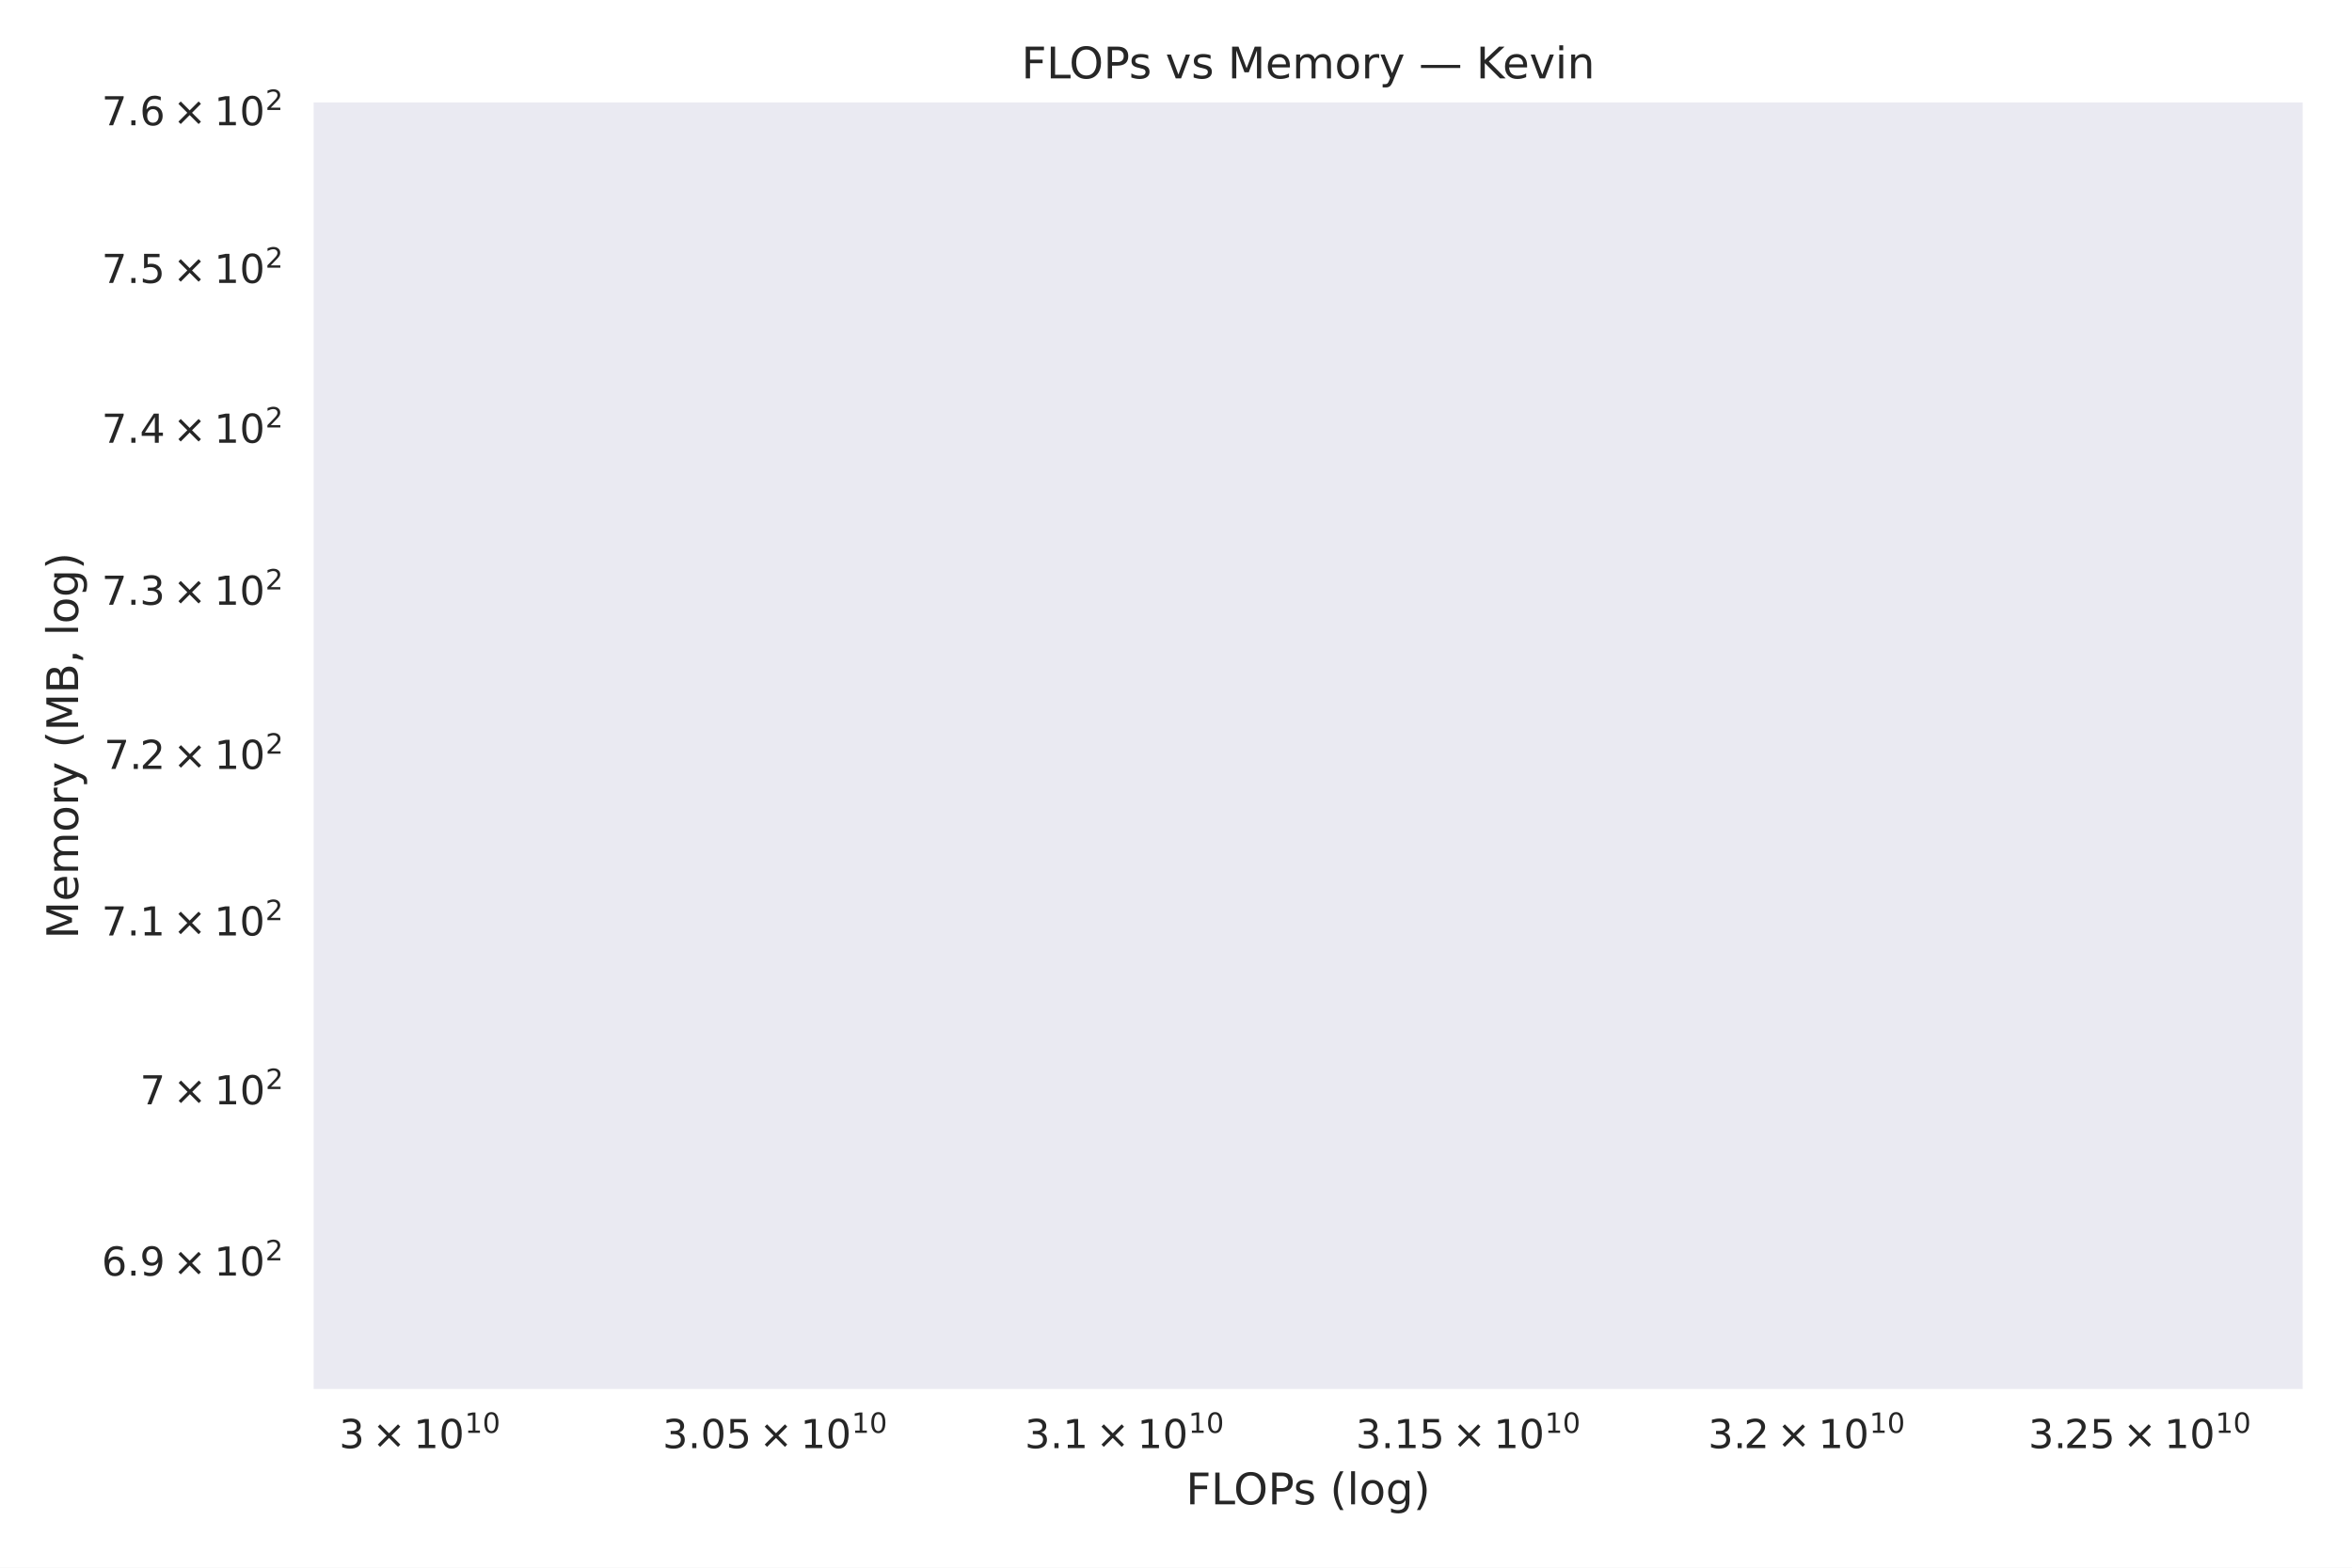
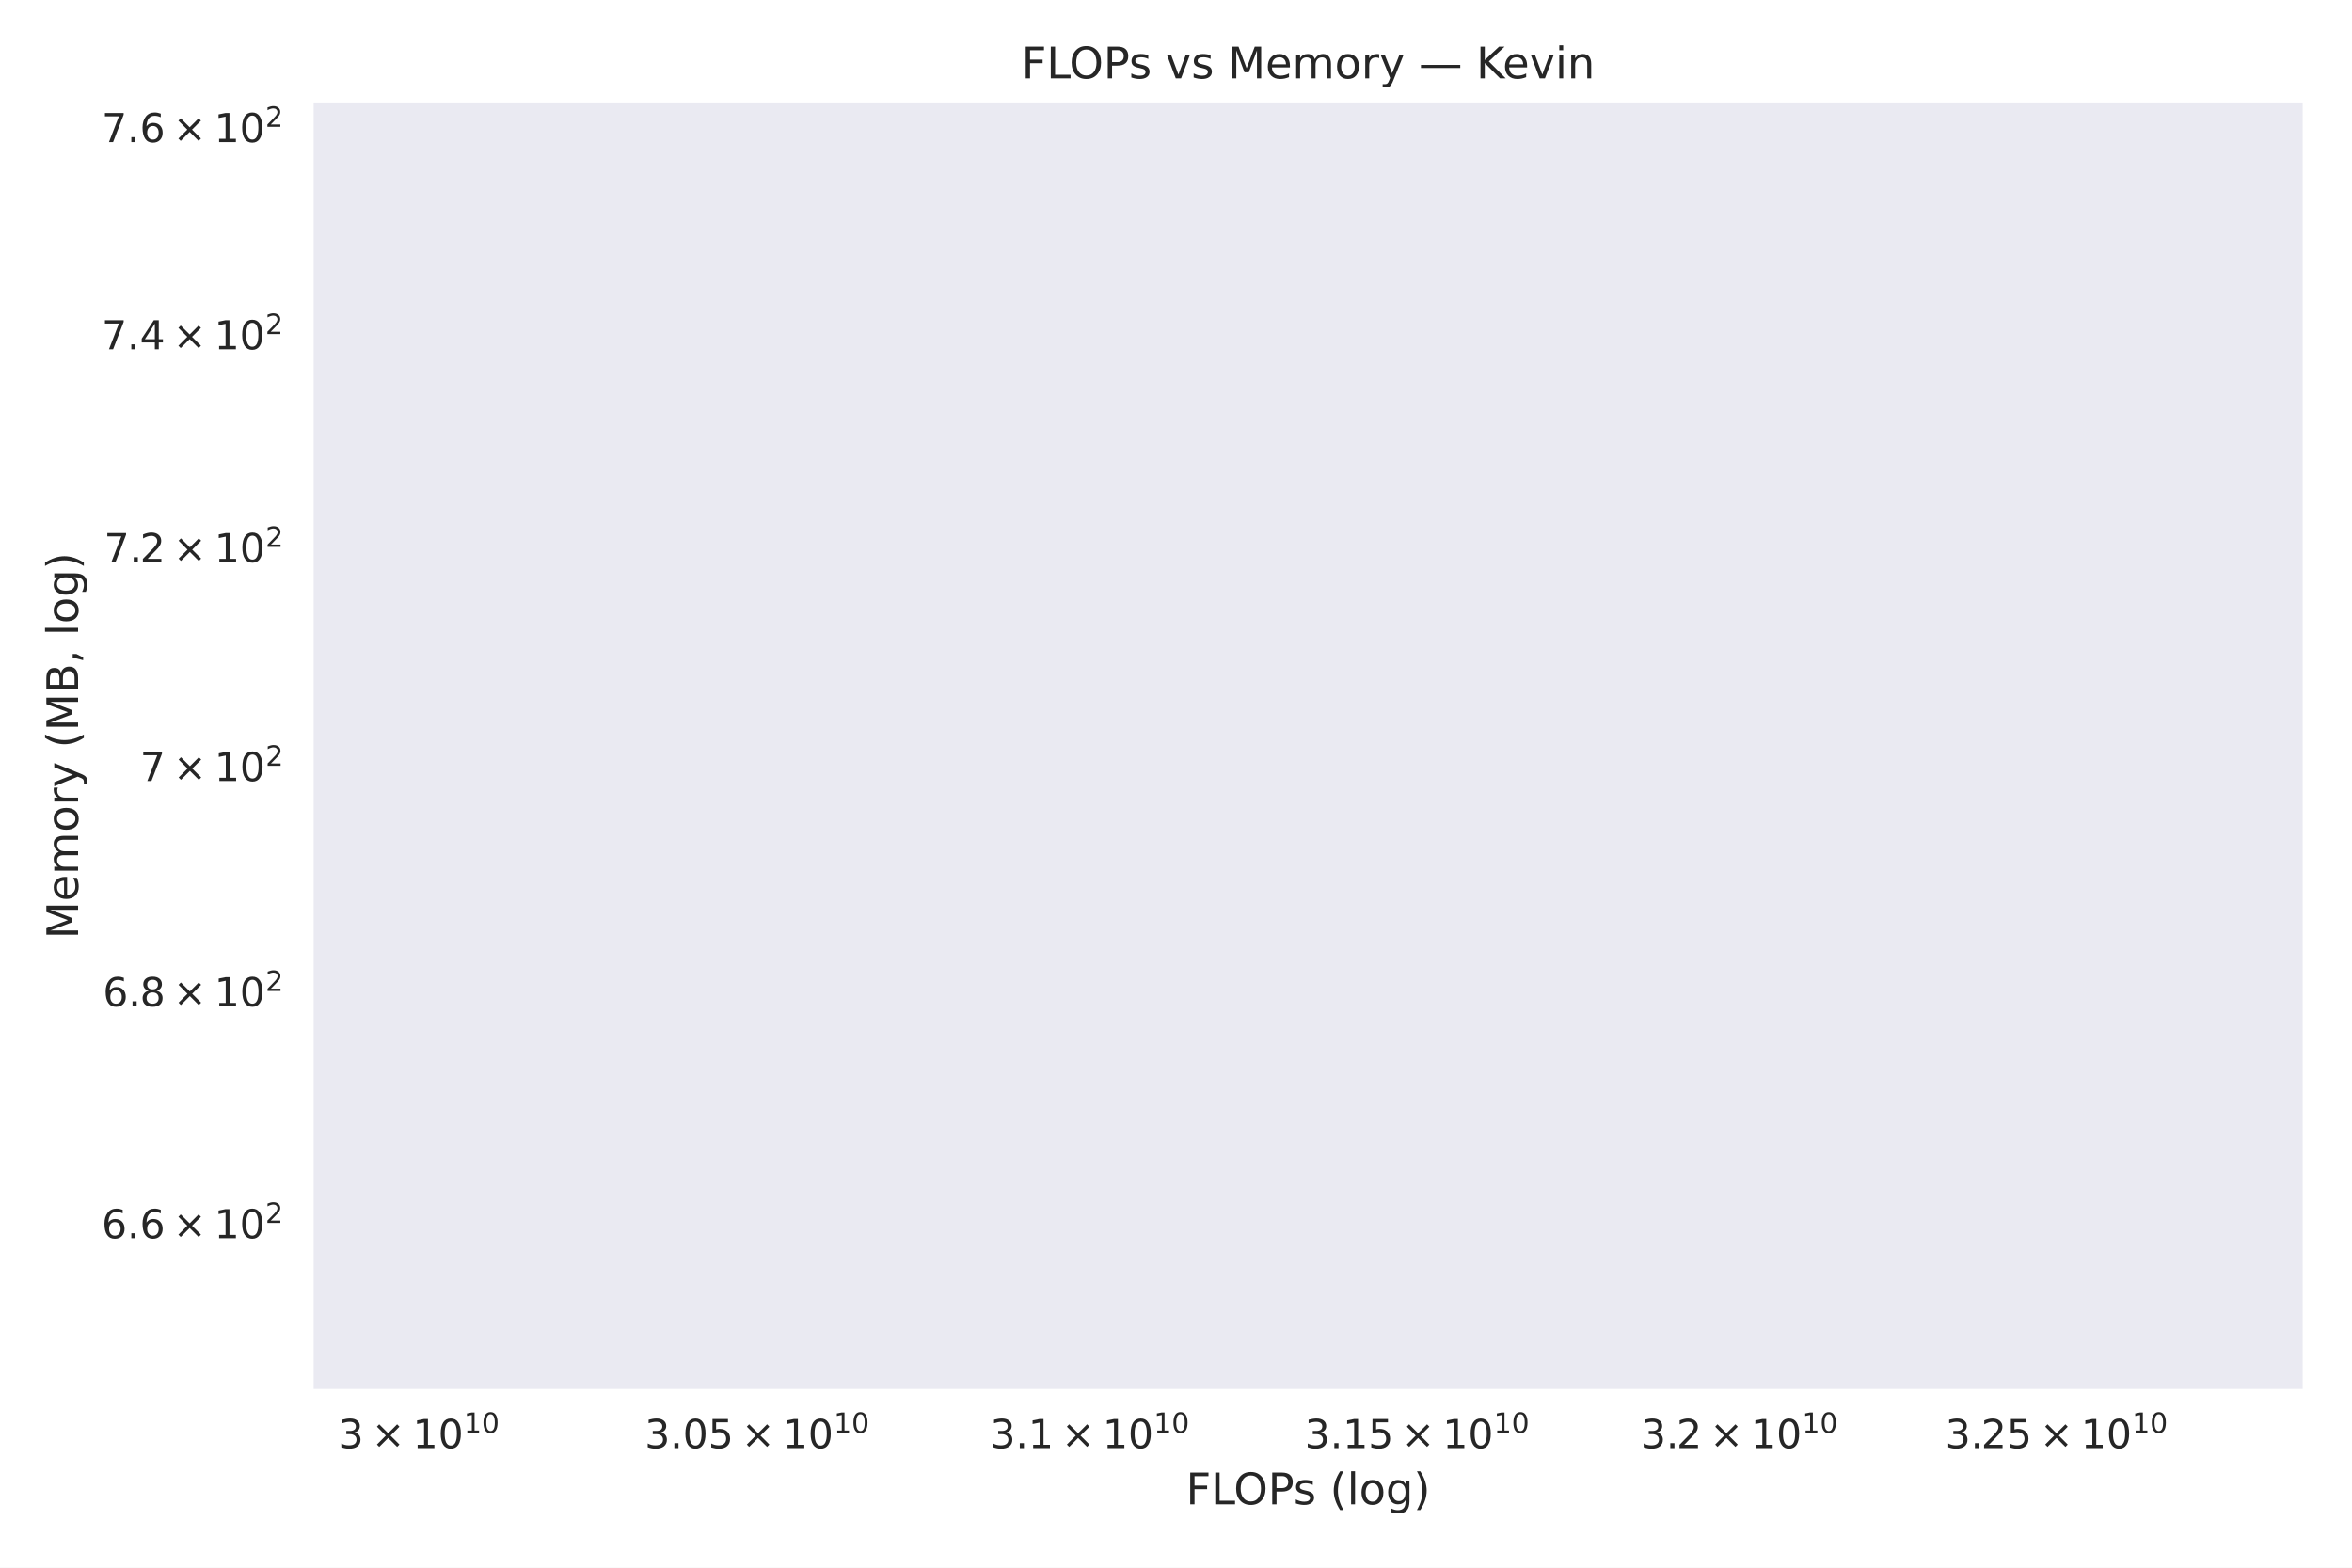
<svg xmlns="http://www.w3.org/2000/svg" xmlns:xlink="http://www.w3.org/1999/xlink" width="648pt" height="432pt" viewBox="0 0 648 432" version="1.1">
  <defs>
    <style type="text/css">*{stroke-linejoin: round; stroke-linecap: butt}</style>
  </defs>
  <g id="figure_1">
    <g id="patch_1">
      <path d="M 0 432  L 648 432  L 648 0  L 0 0  z " style="fill: #ffffff" />
    </g>
    <g id="axes_1">
      <g id="patch_2">
        <path d="M 85.79 383.376  L 635.04 383.376  L 635.04 27.6  L 85.79 27.6  z " style="fill: #eaeaf2" />
      </g>
      <g id="matplotlib.axis_1">
        <g id="xtick_1">
          <g id="text_1">
-             <g style="fill: #262626" transform="translate(93.43792 399.1343) scale(0.11 -0.11)">
+             <g style="fill: #262626" transform="translate(93.19519 399.1343) scale(0.11 -0.11)">
              <defs>
                <path id="DejaVuSans-33" d="M 2597 2516  Q 3050 2419 3304 2112  Q 3559 1806 3559 1356  Q 3559 666 3084 287  Q 2609 -91 1734 -91  Q 1441 -91 1130 -33  Q 819 25 488 141  L 488 750  Q 750 597 1062 519  Q 1375 441 1716 441  Q 2309 441 2620 675  Q 2931 909 2931 1356  Q 2931 1769 2642 2001  Q 2353 2234 1838 2234  L 1294 2234  L 1294 2753  L 1863 2753  Q 2328 2753 2575 2939  Q 2822 3125 2822 3475  Q 2822 3834 2567 4026  Q 2313 4219 1838 4219  Q 1578 4219 1281 4162  Q 984 4106 628 3988  L 628 4550  Q 988 4650 1302 4700  Q 1616 4750 1894 4750  Q 2613 4750 3031 4423  Q 3450 4097 3450 3541  Q 3450 3153 3228 2886  Q 3006 2619 2597 2516  z " transform="scale(0.015625)" />
                <path id="DejaVuSans-d7" d="M 4488 3438  L 3059 2003  L 4488 575  L 4116 197  L 2681 1631  L 1247 197  L 878 575  L 2303 2003  L 878 3438  L 1247 3816  L 2681 2381  L 4116 3816  L 4488 3438  z " transform="scale(0.015625)" />
                <path id="DejaVuSans-31" d="M 794 531  L 1825 531  L 1825 4091  L 703 3866  L 703 4441  L 1819 4666  L 2450 4666  L 2450 531  L 3481 531  L 3481 0  L 794 0  L 794 531  z " transform="scale(0.015625)" />
                <path id="DejaVuSans-30" d="M 2034 4250  Q 1547 4250 1301 3770  Q 1056 3291 1056 2328  Q 1056 1369 1301 889  Q 1547 409 2034 409  Q 2525 409 2770 889  Q 3016 1369 3016 2328  Q 3016 3291 2770 3770  Q 2525 4250 2034 4250  z M 2034 4750  Q 2819 4750 3233 4129  Q 3647 3509 3647 2328  Q 3647 1150 3233 529  Q 2819 -91 2034 -91  Q 1250 -91 836 529  Q 422 1150 422 2328  Q 422 3509 836 4129  Q 1250 4750 2034 4750  z " transform="scale(0.015625)" />
              </defs>
              <use xlink:href="#DejaVuSans-33" transform="translate(0 0.765625)" />
              <use xlink:href="#DejaVuSans-d7" transform="translate(83.10547 0.765625)" />
              <use xlink:href="#DejaVuSans-31" transform="translate(186.377 0.765625)" />
              <use xlink:href="#DejaVuSans-30" transform="translate(250 0.765625)" />
              <use xlink:href="#DejaVuSans-31" transform="translate(314.5801 39.04688) scale(0.7)" />
              <use xlink:href="#DejaVuSans-30" transform="translate(359.1162 39.04688) scale(0.7)" />
            </g>
          </g>
        </g>
        <g id="xtick_2">
          <g id="text_2">
-             <g style="fill: #262626" transform="translate(182.5472 399.1343) scale(0.11 -0.11)">
+             <g style="fill: #262626" transform="translate(177.6173 399.1343) scale(0.11 -0.11)">
              <defs>
                <path id="DejaVuSans-2e" d="M 684 794  L 1344 794  L 1344 0  L 684 0  L 684 794  z " transform="scale(0.015625)" />
                <path id="DejaVuSans-35" d="M 691 4666  L 3169 4666  L 3169 4134  L 1269 4134  L 1269 2991  Q 1406 3038 1543 3061  Q 1681 3084 1819 3084  Q 2600 3084 3056 2656  Q 3513 2228 3513 1497  Q 3513 744 3044 326  Q 2575 -91 1722 -91  Q 1428 -91 1123 -41  Q 819 9 494 109  L 494 744  Q 775 591 1075 516  Q 1375 441 1709 441  Q 2250 441 2565 725  Q 2881 1009 2881 1497  Q 2881 1984 2565 2268  Q 2250 2553 1709 2553  Q 1456 2553 1204 2497  Q 953 2441 691 2322  L 691 4666  z " transform="scale(0.015625)" />
              </defs>
              <use xlink:href="#DejaVuSans-33" transform="translate(0 0.765625)" />
              <use xlink:href="#DejaVuSans-2e" transform="translate(63.62305 0.765625)" />
              <use xlink:href="#DejaVuSans-30" transform="translate(95.41016 0.765625)" />
              <use xlink:href="#DejaVuSans-35" transform="translate(159.0332 0.765625)" />
              <use xlink:href="#DejaVuSans-d7" transform="translate(242.1387 0.765625)" />
              <use xlink:href="#DejaVuSans-31" transform="translate(345.4102 0.765625)" />
              <use xlink:href="#DejaVuSans-30" transform="translate(409.0332 0.765625)" />
              <use xlink:href="#DejaVuSans-31" transform="translate(473.6133 39.04688) scale(0.7)" />
              <use xlink:href="#DejaVuSans-30" transform="translate(518.1494 39.04688) scale(0.7)" />
            </g>
          </g>
        </g>
        <g id="xtick_3">
          <g id="text_3">
-             <g style="fill: #262626" transform="translate(282.3302 399.1343) scale(0.11 -0.11)">
+             <g style="fill: #262626" transform="translate(272.7895 399.1343) scale(0.11 -0.11)">
              <use xlink:href="#DejaVuSans-33" transform="translate(0 0.765625)" />
              <use xlink:href="#DejaVuSans-2e" transform="translate(63.62305 0.765625)" />
              <use xlink:href="#DejaVuSans-31" transform="translate(95.41016 0.765625)" />
              <use xlink:href="#DejaVuSans-d7" transform="translate(178.5156 0.765625)" />
              <use xlink:href="#DejaVuSans-31" transform="translate(281.7871 0.765625)" />
              <use xlink:href="#DejaVuSans-30" transform="translate(345.4102 0.765625)" />
              <use xlink:href="#DejaVuSans-31" transform="translate(409.9902 39.04688) scale(0.7)" />
              <use xlink:href="#DejaVuSans-30" transform="translate(454.5264 39.04688) scale(0.7)" />
            </g>
          </g>
        </g>
        <g id="xtick_4">
          <g id="text_4">
-             <g style="fill: #262626" transform="translate(373.533 399.1343) scale(0.11 -0.11)">
+             <g style="fill: #262626" transform="translate(359.4552 399.1343) scale(0.11 -0.11)">
              <use xlink:href="#DejaVuSans-33" transform="translate(0 0.765625)" />
              <use xlink:href="#DejaVuSans-2e" transform="translate(63.62305 0.765625)" />
              <use xlink:href="#DejaVuSans-31" transform="translate(95.41016 0.765625)" />
              <use xlink:href="#DejaVuSans-35" transform="translate(159.0332 0.765625)" />
              <use xlink:href="#DejaVuSans-d7" transform="translate(242.1387 0.765625)" />
              <use xlink:href="#DejaVuSans-31" transform="translate(345.4102 0.765625)" />
              <use xlink:href="#DejaVuSans-30" transform="translate(409.0332 0.765625)" />
              <use xlink:href="#DejaVuSans-31" transform="translate(473.6133 39.04688) scale(0.7)" />
              <use xlink:href="#DejaVuSans-30" transform="translate(518.1494 39.04688) scale(0.7)" />
            </g>
          </g>
        </g>
        <g id="xtick_5">
          <g id="text_5">
-             <g style="fill: #262626" transform="translate(470.559 399.1343) scale(0.11 -0.11)">
+             <g style="fill: #262626" transform="translate(452.0155 399.1343) scale(0.11 -0.11)">
              <defs>
                <path id="DejaVuSans-32" d="M 1228 531  L 3431 531  L 3431 0  L 469 0  L 469 531  Q 828 903 1448 1529  Q 2069 2156 2228 2338  Q 2531 2678 2651 2914  Q 2772 3150 2772 3378  Q 2772 3750 2511 3984  Q 2250 4219 1831 4219  Q 1534 4219 1204 4116  Q 875 4013 500 3803  L 500 4441  Q 881 4594 1212 4672  Q 1544 4750 1819 4750  Q 2544 4750 2975 4387  Q 3406 4025 3406 3419  Q 3406 3131 3298 2873  Q 3191 2616 2906 2266  Q 2828 2175 2409 1742  Q 1991 1309 1228 531  z " transform="scale(0.015625)" />
              </defs>
              <use xlink:href="#DejaVuSans-33" transform="translate(0 0.765625)" />
              <use xlink:href="#DejaVuSans-2e" transform="translate(63.62305 0.765625)" />
              <use xlink:href="#DejaVuSans-32" transform="translate(89.91016 0.765625)" />
              <use xlink:href="#DejaVuSans-d7" transform="translate(173.0156 0.765625)" />
              <use xlink:href="#DejaVuSans-31" transform="translate(276.2871 0.765625)" />
              <use xlink:href="#DejaVuSans-30" transform="translate(339.9102 0.765625)" />
              <use xlink:href="#DejaVuSans-31" transform="translate(404.4902 39.04688) scale(0.7)" />
              <use xlink:href="#DejaVuSans-30" transform="translate(449.0264 39.04688) scale(0.7)" />
            </g>
          </g>
        </g>
        <g id="xtick_6">
          <g id="text_6">
-             <g style="fill: #262626" transform="translate(558.8795 399.1343) scale(0.11 -0.11)">
+             <g style="fill: #262626" transform="translate(535.9396 399.1343) scale(0.11 -0.11)">
              <use xlink:href="#DejaVuSans-33" transform="translate(0 0.765625)" />
              <use xlink:href="#DejaVuSans-2e" transform="translate(63.62305 0.765625)" />
              <use xlink:href="#DejaVuSans-32" transform="translate(89.91016 0.765625)" />
              <use xlink:href="#DejaVuSans-35" transform="translate(153.5332 0.765625)" />
              <use xlink:href="#DejaVuSans-d7" transform="translate(236.6387 0.765625)" />
              <use xlink:href="#DejaVuSans-31" transform="translate(339.9102 0.765625)" />
              <use xlink:href="#DejaVuSans-30" transform="translate(403.5332 0.765625)" />
              <use xlink:href="#DejaVuSans-31" transform="translate(468.1133 39.04688) scale(0.7)" />
              <use xlink:href="#DejaVuSans-30" transform="translate(512.6494 39.04688) scale(0.7)" />
            </g>
          </g>
        </g>
        <g id="text_7">
          <g style="fill: #262626" transform="translate(326.7407 414.5401) scale(0.12 -0.12)">
            <defs>
              <path id="DejaVuSans-46" d="M 628 4666  L 3309 4666  L 3309 4134  L 1259 4134  L 1259 2759  L 3109 2759  L 3109 2228  L 1259 2228  L 1259 0  L 628 0  L 628 4666  z " transform="scale(0.015625)" />
              <path id="DejaVuSans-4c" d="M 628 4666  L 1259 4666  L 1259 531  L 3531 531  L 3531 0  L 628 0  L 628 4666  z " transform="scale(0.015625)" />
              <path id="DejaVuSans-4f" d="M 2522 4238  Q 1834 4238 1429 3725  Q 1025 3213 1025 2328  Q 1025 1447 1429 934  Q 1834 422 2522 422  Q 3209 422 3611 934  Q 4013 1447 4013 2328  Q 4013 3213 3611 3725  Q 3209 4238 2522 4238  z M 2522 4750  Q 3503 4750 4090 4092  Q 4678 3434 4678 2328  Q 4678 1225 4090 567  Q 3503 -91 2522 -91  Q 1538 -91 948 565  Q 359 1222 359 2328  Q 359 3434 948 4092  Q 1538 4750 2522 4750  z " transform="scale(0.015625)" />
              <path id="DejaVuSans-50" d="M 1259 4147  L 1259 2394  L 2053 2394  Q 2494 2394 2734 2622  Q 2975 2850 2975 3272  Q 2975 3691 2734 3919  Q 2494 4147 2053 4147  L 1259 4147  z M 628 4666  L 2053 4666  Q 2838 4666 3239 4311  Q 3641 3956 3641 3272  Q 3641 2581 3239 2228  Q 2838 1875 2053 1875  L 1259 1875  L 1259 0  L 628 0  L 628 4666  z " transform="scale(0.015625)" />
              <path id="DejaVuSans-73" d="M 2834 3397  L 2834 2853  Q 2591 2978 2328 3040  Q 2066 3103 1784 3103  Q 1356 3103 1142 2972  Q 928 2841 928 2578  Q 928 2378 1081 2264  Q 1234 2150 1697 2047  L 1894 2003  Q 2506 1872 2764 1633  Q 3022 1394 3022 966  Q 3022 478 2636 193  Q 2250 -91 1575 -91  Q 1294 -91 989 -36  Q 684 19 347 128  L 347 722  Q 666 556 975 473  Q 1284 391 1588 391  Q 1994 391 2212 530  Q 2431 669 2431 922  Q 2431 1156 2273 1281  Q 2116 1406 1581 1522  L 1381 1569  Q 847 1681 609 1914  Q 372 2147 372 2553  Q 372 3047 722 3315  Q 1072 3584 1716 3584  Q 2034 3584 2315 3537  Q 2597 3491 2834 3397  z " transform="scale(0.015625)" />
              <path id="DejaVuSans-20" transform="scale(0.015625)" />
              <path id="DejaVuSans-28" d="M 1984 4856  Q 1566 4138 1362 3434  Q 1159 2731 1159 2009  Q 1159 1288 1364 580  Q 1569 -128 1984 -844  L 1484 -844  Q 1016 -109 783 600  Q 550 1309 550 2009  Q 550 2706 781 3412  Q 1013 4119 1484 4856  L 1984 4856  z " transform="scale(0.015625)" />
              <path id="DejaVuSans-6c" d="M 603 4863  L 1178 4863  L 1178 0  L 603 0  L 603 4863  z " transform="scale(0.015625)" />
              <path id="DejaVuSans-6f" d="M 1959 3097  Q 1497 3097 1228 2736  Q 959 2375 959 1747  Q 959 1119 1226 758  Q 1494 397 1959 397  Q 2419 397 2687 759  Q 2956 1122 2956 1747  Q 2956 2369 2687 2733  Q 2419 3097 1959 3097  z M 1959 3584  Q 2709 3584 3137 3096  Q 3566 2609 3566 1747  Q 3566 888 3137 398  Q 2709 -91 1959 -91  Q 1206 -91 779 398  Q 353 888 353 1747  Q 353 2609 779 3096  Q 1206 3584 1959 3584  z " transform="scale(0.015625)" />
              <path id="DejaVuSans-67" d="M 2906 1791  Q 2906 2416 2648 2759  Q 2391 3103 1925 3103  Q 1463 3103 1205 2759  Q 947 2416 947 1791  Q 947 1169 1205 825  Q 1463 481 1925 481  Q 2391 481 2648 825  Q 2906 1169 2906 1791  z M 3481 434  Q 3481 -459 3084 -895  Q 2688 -1331 1869 -1331  Q 1566 -1331 1297 -1286  Q 1028 -1241 775 -1147  L 775 -588  Q 1028 -725 1275 -790  Q 1522 -856 1778 -856  Q 2344 -856 2625 -561  Q 2906 -266 2906 331  L 2906 616  Q 2728 306 2450 153  Q 2172 0 1784 0  Q 1141 0 747 490  Q 353 981 353 1791  Q 353 2603 747 3093  Q 1141 3584 1784 3584  Q 2172 3584 2450 3431  Q 2728 3278 2906 2969  L 2906 3500  L 3481 3500  L 3481 434  z " transform="scale(0.015625)" />
              <path id="DejaVuSans-29" d="M 513 4856  L 1013 4856  Q 1481 4119 1714 3412  Q 1947 2706 1947 2009  Q 1947 1309 1714 600  Q 1481 -109 1013 -844  L 513 -844  Q 928 -128 1133 580  Q 1338 1288 1338 2009  Q 1338 2731 1133 3434  Q 928 4138 513 4856  z " transform="scale(0.015625)" />
            </defs>
            <use xlink:href="#DejaVuSans-46" />
            <use xlink:href="#DejaVuSans-4c" transform="translate(57.51953 0)" />
            <use xlink:href="#DejaVuSans-4f" transform="translate(109.6074 0)" />
            <use xlink:href="#DejaVuSans-50" transform="translate(188.3184 0)" />
            <use xlink:href="#DejaVuSans-73" transform="translate(246.8711 0)" />
            <use xlink:href="#DejaVuSans-20" transform="translate(298.9707 0)" />
            <use xlink:href="#DejaVuSans-28" transform="translate(330.7578 0)" />
            <use xlink:href="#DejaVuSans-6c" transform="translate(369.7715 0)" />
            <use xlink:href="#DejaVuSans-6f" transform="translate(397.5547 0)" />
            <use xlink:href="#DejaVuSans-67" transform="translate(458.7363 0)" />
            <use xlink:href="#DejaVuSans-29" transform="translate(522.2129 0)" />
          </g>
        </g>
      </g>
      <g id="matplotlib.axis_2">
        <g id="ytick_1">
          <g id="text_8">
-             <g style="fill: #262626" transform="translate(28.0095 351.6001) scale(0.11 -0.11)">
+             <g style="fill: #262626" transform="translate(28.0095 341.2929) scale(0.11 -0.11)">
              <defs>
                <path id="DejaVuSans-36" d="M 2113 2584  Q 1688 2584 1439 2293  Q 1191 2003 1191 1497  Q 1191 994 1439 701  Q 1688 409 2113 409  Q 2538 409 2786 701  Q 3034 994 3034 1497  Q 3034 2003 2786 2293  Q 2538 2584 2113 2584  z M 3366 4563  L 3366 3988  Q 3128 4100 2886 4159  Q 2644 4219 2406 4219  Q 1781 4219 1451 3797  Q 1122 3375 1075 2522  Q 1259 2794 1537 2939  Q 1816 3084 2150 3084  Q 2853 3084 3261 2657  Q 3669 2231 3669 1497  Q 3669 778 3244 343  Q 2819 -91 2113 -91  Q 1303 -91 875 529  Q 447 1150 447 2328  Q 447 3434 972 4092  Q 1497 4750 2381 4750  Q 2619 4750 2861 4703  Q 3103 4656 3366 4563  z " transform="scale(0.015625)" />
-                 <path id="DejaVuSans-39" d="M 703 97  L 703 672  Q 941 559 1184 500  Q 1428 441 1663 441  Q 2288 441 2617 861  Q 2947 1281 2994 2138  Q 2813 1869 2534 1725  Q 2256 1581 1919 1581  Q 1219 1581 811 2004  Q 403 2428 403 3163  Q 403 3881 828 4315  Q 1253 4750 1959 4750  Q 2769 4750 3195 4129  Q 3622 3509 3622 2328  Q 3622 1225 3098 567  Q 2575 -91 1691 -91  Q 1453 -91 1209 -44  Q 966 3 703 97  z M 1959 2075  Q 2384 2075 2632 2365  Q 2881 2656 2881 3163  Q 2881 3666 2632 3958  Q 2384 4250 1959 4250  Q 1534 4250 1286 3958  Q 1038 3666 1038 3163  Q 1038 2656 1286 2365  Q 1534 2075 1959 2075  z " transform="scale(0.015625)" />
              </defs>
              <use xlink:href="#DejaVuSans-36" transform="translate(0 0.765625)" />
              <use xlink:href="#DejaVuSans-2e" transform="translate(63.62305 0.765625)" />
-               <use xlink:href="#DejaVuSans-39" transform="translate(95.41016 0.765625)" />
+               <use xlink:href="#DejaVuSans-36" transform="translate(95.41016 0.765625)" />
              <use xlink:href="#DejaVuSans-d7" transform="translate(178.5156 0.765625)" />
              <use xlink:href="#DejaVuSans-31" transform="translate(281.7871 0.765625)" />
              <use xlink:href="#DejaVuSans-30" transform="translate(345.4102 0.765625)" />
              <use xlink:href="#DejaVuSans-32" transform="translate(409.9902 39.04688) scale(0.7)" />
            </g>
          </g>
        </g>
        <g id="ytick_2">
          <g id="text_9">
-             <g style="fill: #262626" transform="translate(38.5695 304.3959) scale(0.11 -0.11)">
+             <g style="fill: #262626" transform="translate(28.3395 277.3769) scale(0.11 -0.11)">
+               <defs>
+                 <path id="DejaVuSans-38" d="M 2034 2216  Q 1584 2216 1326 1975  Q 1069 1734 1069 1313  Q 1069 891 1326 650  Q 1584 409 2034 409  Q 2484 409 2743 651  Q 3003 894 3003 1313  Q 3003 1734 2745 1975  Q 2488 2216 2034 2216  z M 1403 2484  Q 997 2584 770 2862  Q 544 3141 544 3541  Q 544 4100 942 4425  Q 1341 4750 2034 4750  Q 2731 4750 3128 4425  Q 3525 4100 3525 3541  Q 3525 3141 3298 2862  Q 3072 2584 2669 2484  Q 3125 2378 3379 2068  Q 3634 1759 3634 1313  Q 3634 634 3220 271  Q 2806 -91 2034 -91  Q 1263 -91 848 271  Q 434 634 434 1313  Q 434 1759 690 2068  Q 947 2378 1403 2484  z M 1172 3481  Q 1172 3119 1398 2916  Q 1625 2713 2034 2713  Q 2441 2713 2670 2916  Q 2900 3119 2900 3481  Q 2900 3844 2670 4047  Q 2441 4250 2034 4250  Q 1625 4250 1398 4047  Q 1172 3844 1172 3481  z " transform="scale(0.015625)" />
+               </defs>
+               <use xlink:href="#DejaVuSans-36" transform="translate(0 0.765625)" />
+               <use xlink:href="#DejaVuSans-2e" transform="translate(63.62305 0.765625)" />
+               <use xlink:href="#DejaVuSans-38" transform="translate(92.78516 0.765625)" />
+               <use xlink:href="#DejaVuSans-d7" transform="translate(175.8906 0.765625)" />
+               <use xlink:href="#DejaVuSans-31" transform="translate(279.1621 0.765625)" />
+               <use xlink:href="#DejaVuSans-30" transform="translate(342.7852 0.765625)" />
+               <use xlink:href="#DejaVuSans-32" transform="translate(407.3652 39.04688) scale(0.7)" />
+             </g>
+           </g>
+         </g>
+         <g id="ytick_3">
+           <g id="text_10">
+             <g style="fill: #262626" transform="translate(38.5695 215.3137) scale(0.11 -0.11)">
              <defs>
                <path id="DejaVuSans-37" d="M 525 4666  L 3525 4666  L 3525 4397  L 1831 0  L 1172 0  L 2766 4134  L 525 4134  L 525 4666  z " transform="scale(0.015625)" />
              </defs>
              <use xlink:href="#DejaVuSans-37" transform="translate(0 0.765625)" />
              <use xlink:href="#DejaVuSans-d7" transform="translate(83.10547 0.765625)" />
              <use xlink:href="#DejaVuSans-31" transform="translate(186.377 0.765625)" />
              <use xlink:href="#DejaVuSans-30" transform="translate(250 0.765625)" />
              <use xlink:href="#DejaVuSans-32" transform="translate(314.5801 39.04688) scale(0.7)" />
            </g>
          </g>
        </g>
-         <g id="ytick_3">
-           <g id="text_10">
-             <g style="fill: #262626" transform="translate(28.0095 257.8613) scale(0.11 -0.11)">
-               <use xlink:href="#DejaVuSans-37" transform="translate(0 0.765625)" />
-               <use xlink:href="#DejaVuSans-2e" transform="translate(63.62305 0.765625)" />
-               <use xlink:href="#DejaVuSans-31" transform="translate(95.41016 0.765625)" />
-               <use xlink:href="#DejaVuSans-d7" transform="translate(178.5156 0.765625)" />
-               <use xlink:href="#DejaVuSans-31" transform="translate(281.7871 0.765625)" />
-               <use xlink:href="#DejaVuSans-30" transform="translate(345.4102 0.765625)" />
-               <use xlink:href="#DejaVuSans-32" transform="translate(409.9902 39.04688) scale(0.7)" />
-             </g>
-           </g>
-         </g>
        <g id="ytick_4">
          <g id="text_11">
-             <g style="fill: #262626" transform="translate(28.6695 211.9776) scale(0.11 -0.11)">
+             <g style="fill: #262626" transform="translate(28.6695 154.999) scale(0.11 -0.11)">
              <use xlink:href="#DejaVuSans-37" transform="translate(0 0.765625)" />
              <use xlink:href="#DejaVuSans-2e" transform="translate(63.62305 0.765625)" />
              <use xlink:href="#DejaVuSans-32" transform="translate(89.91016 0.765625)" />
              <use xlink:href="#DejaVuSans-d7" transform="translate(173.0156 0.765625)" />
              <use xlink:href="#DejaVuSans-31" transform="translate(276.2871 0.765625)" />
              <use xlink:href="#DejaVuSans-30" transform="translate(339.9102 0.765625)" />
              <use xlink:href="#DejaVuSans-32" transform="translate(404.4902 39.04688) scale(0.7)" />
            </g>
          </g>
        </g>
        <g id="ytick_5">
          <g id="text_12">
-             <g style="fill: #262626" transform="translate(28.0095 166.7267) scale(0.11 -0.11)">
-               <use xlink:href="#DejaVuSans-37" transform="translate(0 0.765625)" />
-               <use xlink:href="#DejaVuSans-2e" transform="translate(63.62305 0.765625)" />
-               <use xlink:href="#DejaVuSans-33" transform="translate(95.41016 0.765625)" />
-               <use xlink:href="#DejaVuSans-d7" transform="translate(178.5156 0.765625)" />
-               <use xlink:href="#DejaVuSans-31" transform="translate(281.7871 0.765625)" />
-               <use xlink:href="#DejaVuSans-30" transform="translate(345.4102 0.765625)" />
-               <use xlink:href="#DejaVuSans-32" transform="translate(409.9902 39.04688) scale(0.7)" />
-             </g>
-           </g>
-         </g>
-         <g id="ytick_6">
-           <g id="text_13">
-             <g style="fill: #262626" transform="translate(28.0095 122.0916) scale(0.11 -0.11)">
+             <g style="fill: #262626" transform="translate(28.0095 96.33704) scale(0.11 -0.11)">
              <defs>
                <path id="DejaVuSans-34" d="M 2419 4116  L 825 1625  L 2419 1625  L 2419 4116  z M 2253 4666  L 3047 4666  L 3047 1625  L 3713 1625  L 3713 1100  L 3047 1100  L 3047 0  L 2419 0  L 2419 1100  L 313 1100  L 313 1709  L 2253 4666  z " transform="scale(0.015625)" />
              </defs>
              <use xlink:href="#DejaVuSans-37" transform="translate(0 0.765625)" />
              <use xlink:href="#DejaVuSans-2e" transform="translate(63.62305 0.765625)" />
              <use xlink:href="#DejaVuSans-34" transform="translate(95.41016 0.765625)" />
              <use xlink:href="#DejaVuSans-d7" transform="translate(178.5156 0.765625)" />
              <use xlink:href="#DejaVuSans-31" transform="translate(281.7871 0.765625)" />
              <use xlink:href="#DejaVuSans-30" transform="translate(345.4102 0.765625)" />
              <use xlink:href="#DejaVuSans-32" transform="translate(409.9902 39.04688) scale(0.7)" />
            </g>
          </g>
        </g>
-         <g id="ytick_7">
-           <g id="text_14">
-             <g style="fill: #262626" transform="translate(28.0095 78.05556) scale(0.11 -0.11)">
-               <use xlink:href="#DejaVuSans-37" transform="translate(0 0.765625)" />
-               <use xlink:href="#DejaVuSans-2e" transform="translate(63.62305 0.765625)" />
-               <use xlink:href="#DejaVuSans-35" transform="translate(95.41016 0.765625)" />
-               <use xlink:href="#DejaVuSans-d7" transform="translate(178.5156 0.765625)" />
-               <use xlink:href="#DejaVuSans-31" transform="translate(281.7871 0.765625)" />
-               <use xlink:href="#DejaVuSans-30" transform="translate(345.4102 0.765625)" />
-               <use xlink:href="#DejaVuSans-32" transform="translate(409.9902 39.04688) scale(0.7)" />
-             </g>
-           </g>
-         </g>
-         <g id="ytick_8">
-           <g id="text_15">
-             <g style="fill: #262626" transform="translate(28.0095 34.60283) scale(0.11 -0.11)">
+         <g id="ytick_6">
+           <g id="text_13">
+             <g style="fill: #262626" transform="translate(28.0095 39.23955) scale(0.11 -0.11)">
              <use xlink:href="#DejaVuSans-37" transform="translate(0 0.765625)" />
              <use xlink:href="#DejaVuSans-2e" transform="translate(63.62305 0.765625)" />
              <use xlink:href="#DejaVuSans-36" transform="translate(95.41016 0.765625)" />
              <use xlink:href="#DejaVuSans-d7" transform="translate(178.5156 0.765625)" />
              <use xlink:href="#DejaVuSans-31" transform="translate(281.7871 0.765625)" />
              <use xlink:href="#DejaVuSans-30" transform="translate(345.4102 0.765625)" />
              <use xlink:href="#DejaVuSans-32" transform="translate(409.9902 39.04688) scale(0.7)" />
            </g>
          </g>
        </g>
-         <g id="text_16">
+         <g id="text_14">
          <g style="fill: #262626" transform="translate(21.51388 258.7333) rotate(-90) scale(0.12 -0.12)">
            <defs>
              <path id="DejaVuSans-4d" d="M 628 4666  L 1569 4666  L 2759 1491  L 3956 4666  L 4897 4666  L 4897 0  L 4281 0  L 4281 4097  L 3078 897  L 2444 897  L 1241 4097  L 1241 0  L 628 0  L 628 4666  z " transform="scale(0.015625)" />
              <path id="DejaVuSans-65" d="M 3597 1894  L 3597 1613  L 953 1613  Q 991 1019 1311 708  Q 1631 397 2203 397  Q 2534 397 2845 478  Q 3156 559 3463 722  L 3463 178  Q 3153 47 2828 -22  Q 2503 -91 2169 -91  Q 1331 -91 842 396  Q 353 884 353 1716  Q 353 2575 817 3079  Q 1281 3584 2069 3584  Q 2775 3584 3186 3129  Q 3597 2675 3597 1894  z M 3022 2063  Q 3016 2534 2758 2815  Q 2500 3097 2075 3097  Q 1594 3097 1305 2825  Q 1016 2553 972 2059  L 3022 2063  z " transform="scale(0.015625)" />
              <path id="DejaVuSans-6d" d="M 3328 2828  Q 3544 3216 3844 3400  Q 4144 3584 4550 3584  Q 5097 3584 5394 3201  Q 5691 2819 5691 2113  L 5691 0  L 5113 0  L 5113 2094  Q 5113 2597 4934 2840  Q 4756 3084 4391 3084  Q 3944 3084 3684 2787  Q 3425 2491 3425 1978  L 3425 0  L 2847 0  L 2847 2094  Q 2847 2600 2669 2842  Q 2491 3084 2119 3084  Q 1678 3084 1418 2786  Q 1159 2488 1159 1978  L 1159 0  L 581 0  L 581 3500  L 1159 3500  L 1159 2956  Q 1356 3278 1631 3431  Q 1906 3584 2284 3584  Q 2666 3584 2933 3390  Q 3200 3197 3328 2828  z " transform="scale(0.015625)" />
              <path id="DejaVuSans-72" d="M 2631 2963  Q 2534 3019 2420 3045  Q 2306 3072 2169 3072  Q 1681 3072 1420 2755  Q 1159 2438 1159 1844  L 1159 0  L 581 0  L 581 3500  L 1159 3500  L 1159 2956  Q 1341 3275 1631 3429  Q 1922 3584 2338 3584  Q 2397 3584 2469 3576  Q 2541 3569 2628 3553  L 2631 2963  z " transform="scale(0.015625)" />
              <path id="DejaVuSans-79" d="M 2059 -325  Q 1816 -950 1584 -1140  Q 1353 -1331 966 -1331  L 506 -1331  L 506 -850  L 844 -850  Q 1081 -850 1212 -737  Q 1344 -625 1503 -206  L 1606 56  L 191 3500  L 800 3500  L 1894 763  L 2988 3500  L 3597 3500  L 2059 -325  z " transform="scale(0.015625)" />
              <path id="DejaVuSans-42" d="M 1259 2228  L 1259 519  L 2272 519  Q 2781 519 3026 730  Q 3272 941 3272 1375  Q 3272 1813 3026 2020  Q 2781 2228 2272 2228  L 1259 2228  z M 1259 4147  L 1259 2741  L 2194 2741  Q 2656 2741 2882 2914  Q 3109 3088 3109 3444  Q 3109 3797 2882 3972  Q 2656 4147 2194 4147  L 1259 4147  z M 628 4666  L 2241 4666  Q 2963 4666 3353 4366  Q 3744 4066 3744 3513  Q 3744 3084 3544 2831  Q 3344 2578 2956 2516  Q 3422 2416 3680 2098  Q 3938 1781 3938 1306  Q 3938 681 3513 340  Q 3088 0 2303 0  L 628 0  L 628 4666  z " transform="scale(0.015625)" />
              <path id="DejaVuSans-2c" d="M 750 794  L 1409 794  L 1409 256  L 897 -744  L 494 -744  L 750 256  L 750 794  z " transform="scale(0.015625)" />
            </defs>
            <use xlink:href="#DejaVuSans-4d" />
            <use xlink:href="#DejaVuSans-65" transform="translate(86.2793 0)" />
            <use xlink:href="#DejaVuSans-6d" transform="translate(147.8027 0)" />
            <use xlink:href="#DejaVuSans-6f" transform="translate(245.2148 0)" />
            <use xlink:href="#DejaVuSans-72" transform="translate(306.3965 0)" />
            <use xlink:href="#DejaVuSans-79" transform="translate(347.5098 0)" />
            <use xlink:href="#DejaVuSans-20" transform="translate(406.6895 0)" />
            <use xlink:href="#DejaVuSans-28" transform="translate(438.4766 0)" />
            <use xlink:href="#DejaVuSans-4d" transform="translate(477.4902 0)" />
            <use xlink:href="#DejaVuSans-42" transform="translate(563.7695 0)" />
            <use xlink:href="#DejaVuSans-2c" transform="translate(632.373 0)" />
            <use xlink:href="#DejaVuSans-20" transform="translate(664.1602 0)" />
            <use xlink:href="#DejaVuSans-6c" transform="translate(695.9473 0)" />
            <use xlink:href="#DejaVuSans-6f" transform="translate(723.7305 0)" />
            <use xlink:href="#DejaVuSans-67" transform="translate(784.9121 0)" />
            <use xlink:href="#DejaVuSans-29" transform="translate(848.3887 0)" />
          </g>
        </g>
      </g>
      <g id="PathCollection_1">
        <defs>
-           <path id="C0_0_ccada3f56b" d="M 0 5.477  C 1.453 5.477 2.846 4.9 3.873 3.873  C 4.9 2.846 5.477 1.453 5.477 -0  C 5.477 -1.453 4.9 -2.846 3.873 -3.873  C 2.846 -4.9 1.453 -5.477 0 -5.477  C -1.453 -5.477 -2.846 -4.9 -3.873 -3.873  C -4.9 -2.846 -5.477 -1.453 -5.477 0  C -5.477 1.453 -4.9 2.846 -3.873 3.873  C -2.846 4.9 -1.453 5.477 0 5.477  z " />
+           <path id="C0_0_152b18068d" d="M 0 5.477  C 1.453 5.477 2.846 4.9 3.873 3.873  C 4.9 2.846 5.477 1.453 5.477 -0  C 5.477 -1.453 4.9 -2.846 3.873 -3.873  C 2.846 -4.9 1.453 -5.477 0 -5.477  C -1.453 -5.477 -2.846 -4.9 -3.873 -3.873  C -4.9 -2.846 -5.477 -1.453 -5.477 0  C -5.477 1.453 -4.9 2.846 -3.873 3.873  C -2.846 4.9 -1.453 5.477 0 5.477  z " />
        </defs>
      </g>
      <g id="patch_3">
        <path d="M 85.79 383.376  L 85.79 27.6  " style="fill: none; stroke: #ffffff; stroke-width: 1.25; stroke-linejoin: miter; stroke-linecap: square" />
      </g>
      <g id="patch_4">
        <path d="M 635.04 383.376  L 635.04 27.6  " style="fill: none; stroke: #ffffff; stroke-width: 1.25; stroke-linejoin: miter; stroke-linecap: square" />
      </g>
      <g id="patch_5">
        <path d="M 85.79 383.376  L 635.04 383.376  " style="fill: none; stroke: #ffffff; stroke-width: 1.25; stroke-linejoin: miter; stroke-linecap: square" />
      </g>
      <g id="patch_6">
        <path d="M 85.79 27.6  L 635.04 27.6  " style="fill: none; stroke: #ffffff; stroke-width: 1.25; stroke-linejoin: miter; stroke-linecap: square" />
      </g>
-       <g id="text_17">
+       <g id="text_15">
        <g style="fill: #262626" transform="translate(281.4229 21.6) scale(0.12 -0.12)">
          <defs>
            <path id="DejaVuSans-76" d="M 191 3500  L 800 3500  L 1894 563  L 2988 3500  L 3597 3500  L 2284 0  L 1503 0  L 191 3500  z " transform="scale(0.015625)" />
            <path id="DejaVuSans-2014" d="M 313 1978  L 6088 1978  L 6088 1528  L 313 1528  L 313 1978  z " transform="scale(0.015625)" />
            <path id="DejaVuSans-4b" d="M 628 4666  L 1259 4666  L 1259 2694  L 3353 4666  L 4166 4666  L 1850 2491  L 4331 0  L 3500 0  L 1259 2247  L 1259 0  L 628 0  L 628 4666  z " transform="scale(0.015625)" />
            <path id="DejaVuSans-69" d="M 603 3500  L 1178 3500  L 1178 0  L 603 0  L 603 3500  z M 603 4863  L 1178 4863  L 1178 4134  L 603 4134  L 603 4863  z " transform="scale(0.015625)" />
            <path id="DejaVuSans-6e" d="M 3513 2113  L 3513 0  L 2938 0  L 2938 2094  Q 2938 2591 2744 2837  Q 2550 3084 2163 3084  Q 1697 3084 1428 2787  Q 1159 2491 1159 1978  L 1159 0  L 581 0  L 581 3500  L 1159 3500  L 1159 2956  Q 1366 3272 1645 3428  Q 1925 3584 2291 3584  Q 2894 3584 3203 3211  Q 3513 2838 3513 2113  z " transform="scale(0.015625)" />
          </defs>
          <use xlink:href="#DejaVuSans-46" />
          <use xlink:href="#DejaVuSans-4c" transform="translate(57.51953 0)" />
          <use xlink:href="#DejaVuSans-4f" transform="translate(109.6074 0)" />
          <use xlink:href="#DejaVuSans-50" transform="translate(188.3184 0)" />
          <use xlink:href="#DejaVuSans-73" transform="translate(246.8711 0)" />
          <use xlink:href="#DejaVuSans-20" transform="translate(298.9707 0)" />
          <use xlink:href="#DejaVuSans-76" transform="translate(330.7578 0)" />
          <use xlink:href="#DejaVuSans-73" transform="translate(389.9375 0)" />
          <use xlink:href="#DejaVuSans-20" transform="translate(442.0371 0)" />
          <use xlink:href="#DejaVuSans-4d" transform="translate(473.8242 0)" />
          <use xlink:href="#DejaVuSans-65" transform="translate(560.1035 0)" />
          <use xlink:href="#DejaVuSans-6d" transform="translate(621.627 0)" />
          <use xlink:href="#DejaVuSans-6f" transform="translate(719.0391 0)" />
          <use xlink:href="#DejaVuSans-72" transform="translate(780.2207 0)" />
          <use xlink:href="#DejaVuSans-79" transform="translate(821.334 0)" />
          <use xlink:href="#DejaVuSans-20" transform="translate(880.5137 0)" />
          <use xlink:href="#DejaVuSans-2014" transform="translate(912.3008 0)" />
          <use xlink:href="#DejaVuSans-20" transform="translate(1012.301 0)" />
          <use xlink:href="#DejaVuSans-4b" transform="translate(1044.088 0)" />
          <use xlink:href="#DejaVuSans-65" transform="translate(1104.664 0)" />
          <use xlink:href="#DejaVuSans-76" transform="translate(1166.188 0)" />
          <use xlink:href="#DejaVuSans-69" transform="translate(1225.367 0)" />
          <use xlink:href="#DejaVuSans-6e" transform="translate(1253.15 0)" />
        </g>
      </g>
    </g>
  </g>
</svg>
